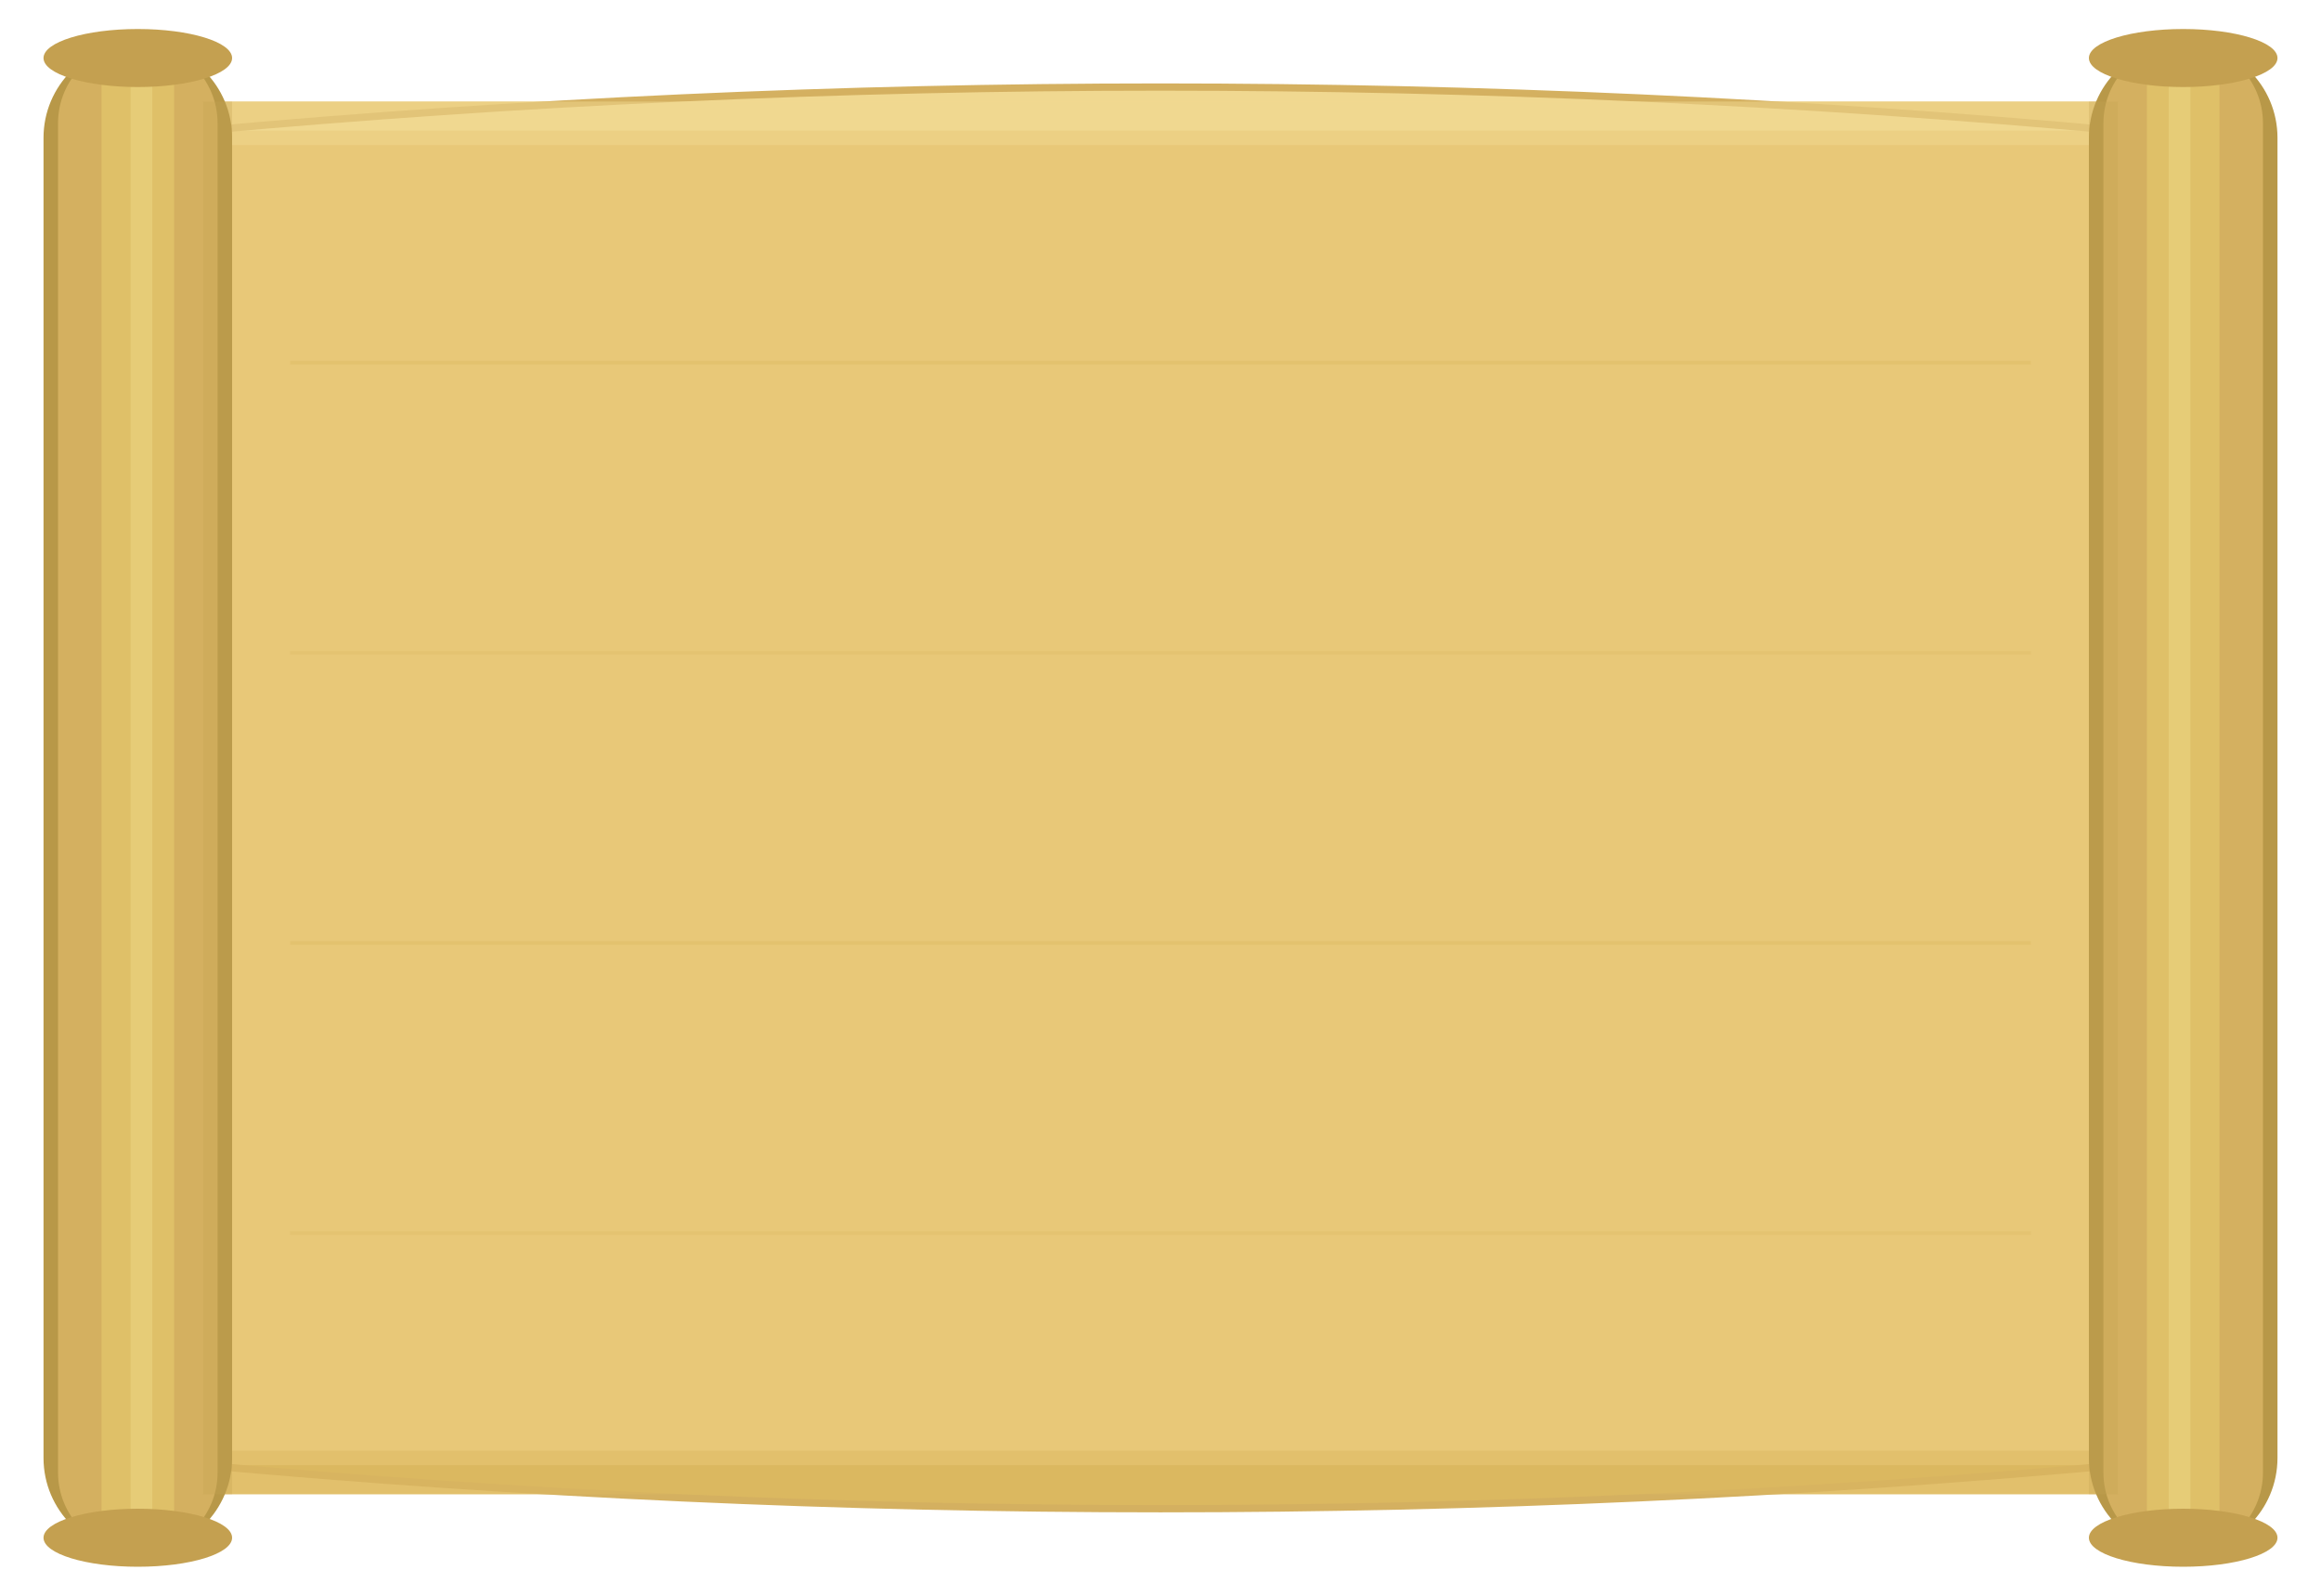
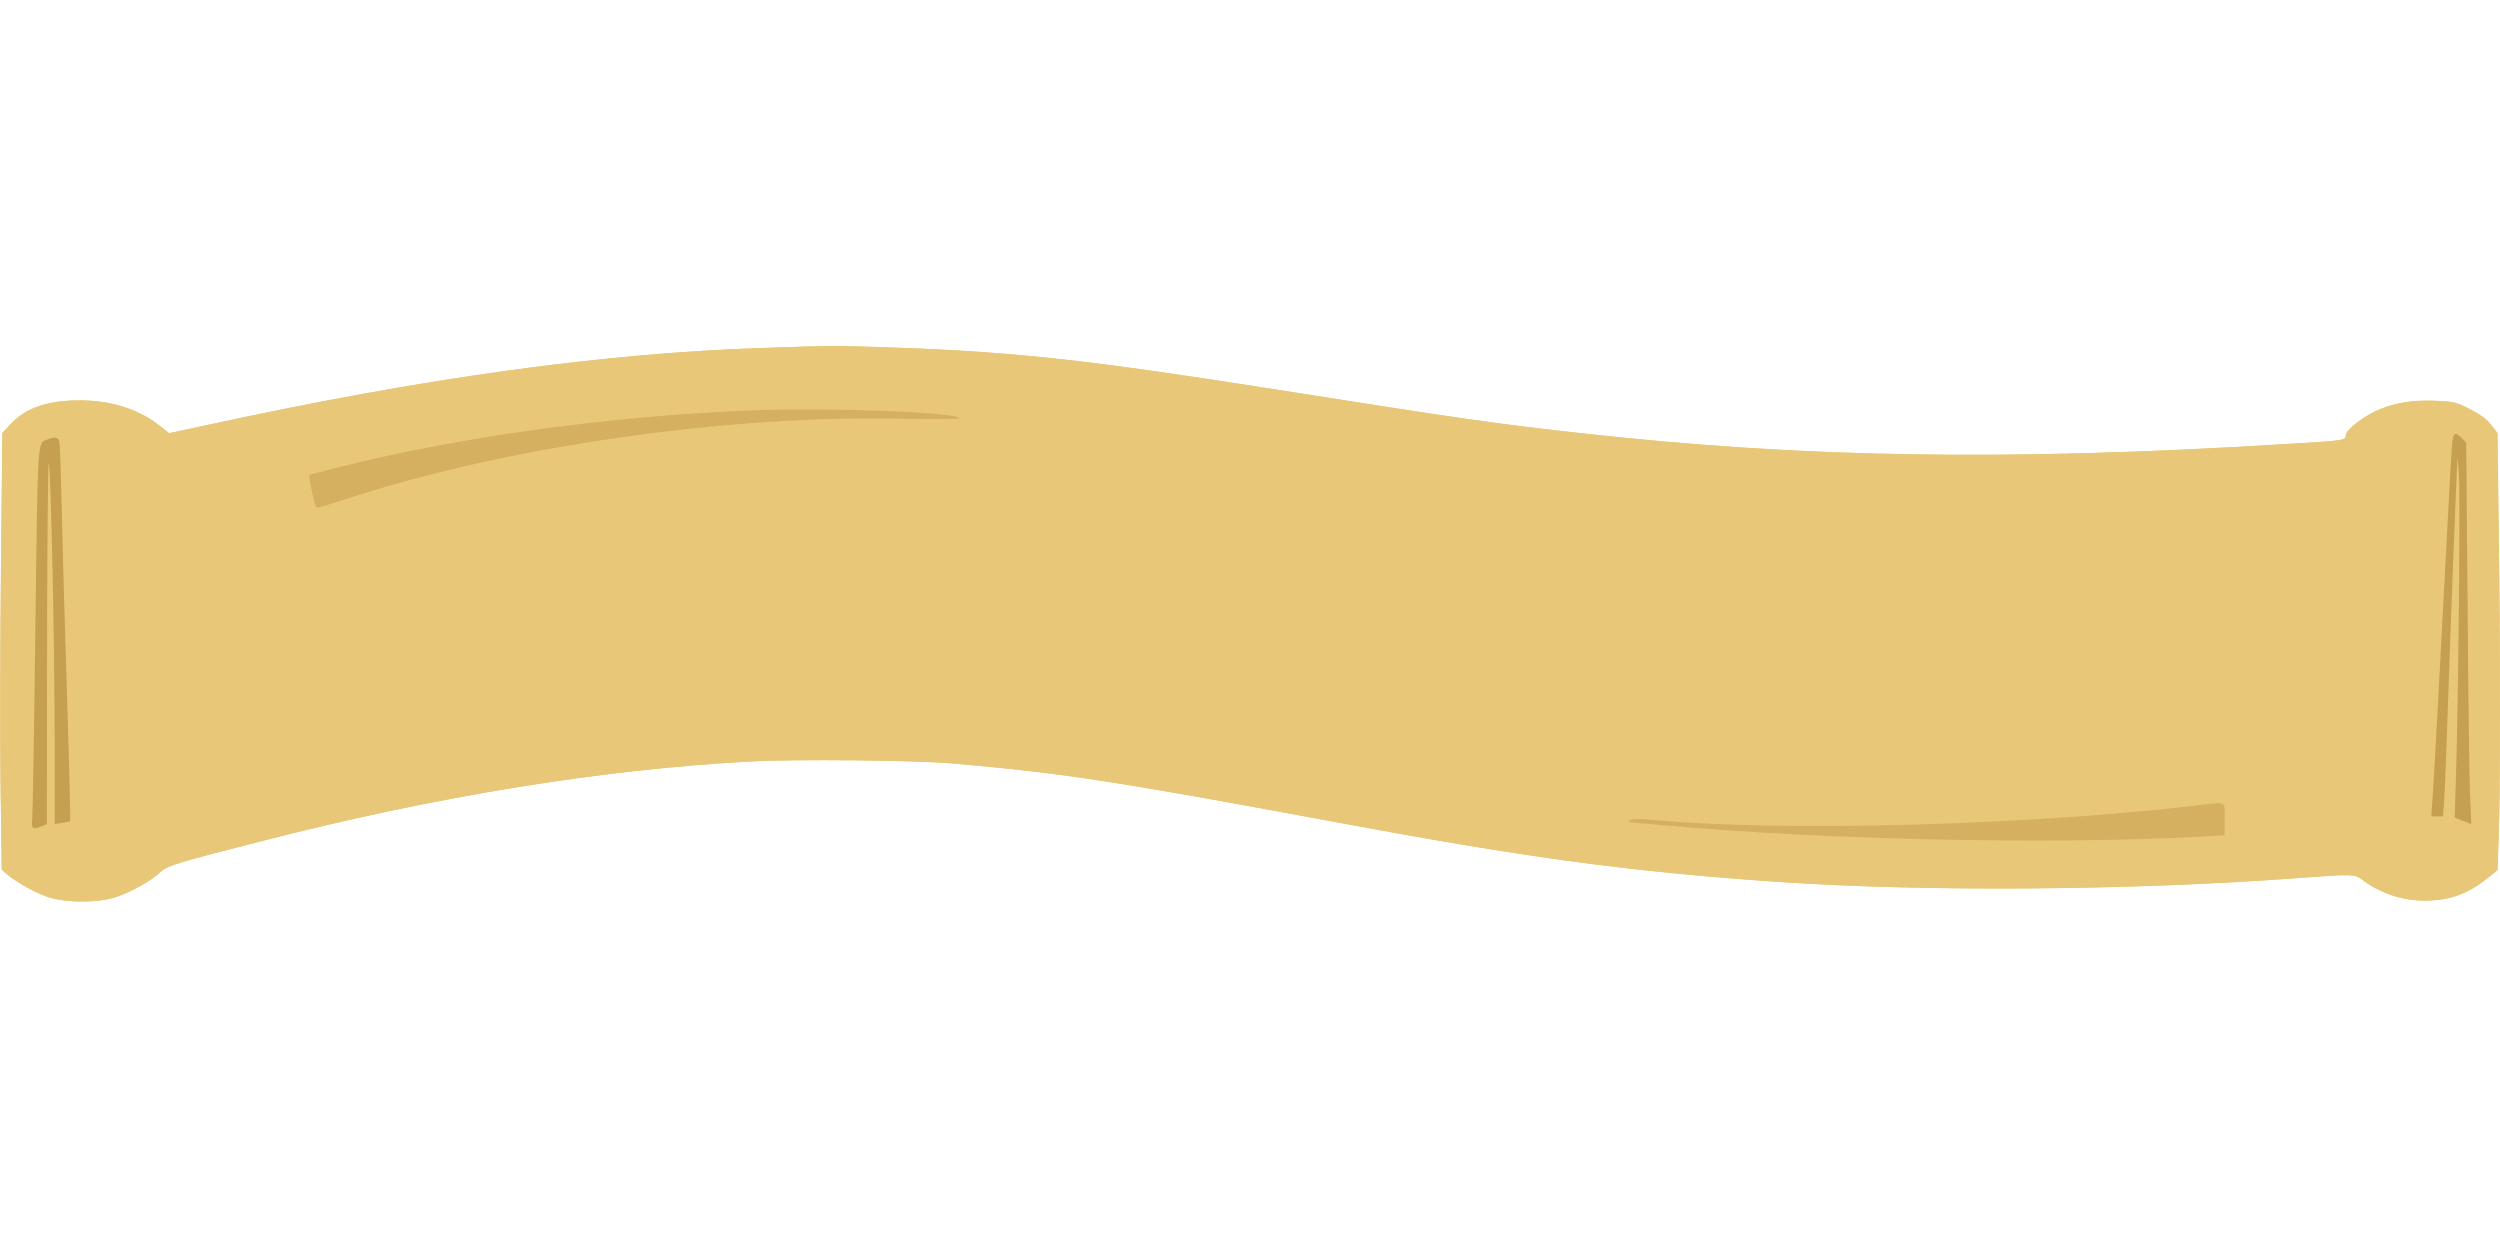
- <svg xmlns="http://www.w3.org/2000/svg" width="320" height="220" viewBox="0 0 320 220">
-   <rect x="22" y="14" width="276" height="192" fill="#e8c878" />
-   <line x1="40" y1="50" x2="280" y2="50" stroke="#dbb860" stroke-width="0.5" opacity="0.4" />
-   <line x1="40" y1="90" x2="280" y2="90" stroke="#dbb860" stroke-width="0.5" opacity="0.3" />
-   <line x1="40" y1="130" x2="280" y2="130" stroke="#dbb860" stroke-width="0.5" opacity="0.4" />
-   <line x1="40" y1="170" x2="280" y2="170" stroke="#dbb860" stroke-width="0.5" opacity="0.3" />
-   <path d="M28 18 Q160 6 292 18" fill="#f0d890" stroke="#d4b060" stroke-width="1" />
-   <rect x="28" y="14" width="264" height="6" fill="#f0d890" opacity="0.5" />
-   <path d="M28 202 Q160 214 292 202" fill="#dbb860" stroke="#d4b060" stroke-width="1" />
-   <rect x="28" y="200" width="264" height="6" fill="#dbb860" opacity="0.5" />
-   <rect x="6" y="6" width="26" height="208" rx="13" fill="#b89848" />
-   <rect x="8" y="6" width="22" height="208" rx="11" fill="#d4b060" />
-   <rect x="14" y="6" width="10" height="208" rx="5" fill="#dfc068" />
-   <rect x="18" y="6" width="3" height="208" rx="1.5" fill="#ebd480" opacity="0.6" />
-   <rect x="288" y="6" width="26" height="208" rx="13" fill="#b89848" />
-   <rect x="290" y="6" width="22" height="208" rx="11" fill="#d4b060" />
-   <rect x="296" y="6" width="10" height="208" rx="5" fill="#dfc068" />
-   <rect x="299" y="6" width="3" height="208" rx="1.5" fill="#ebd480" opacity="0.6" />
-   <ellipse cx="19" cy="8" rx="13" ry="4" fill="#c4a050" />
-   <ellipse cx="301" cy="8" rx="13" ry="4" fill="#c4a050" />
-   <ellipse cx="19" cy="212" rx="13" ry="4" fill="#c4a050" />
-   <ellipse cx="301" cy="212" rx="13" ry="4" fill="#c4a050" />
-   <rect x="28" y="14" width="4" height="192" fill="#c4a050" opacity="0.3" />
-   <rect x="288" y="14" width="4" height="192" fill="#c4a050" opacity="0.3" />
+ <svg xmlns="http://www.w3.org/2000/svg" width="320" height="160" viewBox="0 0 1280 640">
+   <g transform="translate(0,640) scale(0.1,-0.1)" fill="#e8c878" stroke="none">
+     <path d="M3922 4619 c-826 -26 -1747 -153 -2851 -393 l-205 -44 -55 43 c-104 81 -245 125 -402 125 -168 0 -277 -38 -356 -123 l-41 -44 -7 -689 c-4 -379 -5 -882 -2 -1118 l6 -429 28 -24 c52 -43 138 -91 203 -114 93 -33 267 -33 360 0 76 26 183 87 225 129 30 29 85 46 524 158 886 227 1724 363 2486 405 236 13 845 7 1045 -10 559 -49 833 -91 1930 -295 1008 -188 1525 -258 2290 -311 762 -52 1820 -44 2675 20 269 20 282 20 319 -9 91 -69 207 -108 322 -107 125 0 220 34 320 115 l51 41 6 164 c9 212 9 995 0 1600 l-6 474 -32 41 c-21 28 -55 53 -107 80 -72 37 -84 40 -181 44 -123 5 -225 -13 -314 -58 -73 -37 -143 -95 -143 -120 0 -25 -7 -26 -315 -44 -1411 -87 -2455 -71 -3590 55 -438 48 -610 73 -1600 229 -927 146 -1315 189 -1920 210 -311 11 -311 11 -663 -1z" />
+     <path d="M3922 4619 c-826 -26 -1747 -153 -2851 -393 l-205 -44 -55 43 c-104 81 -245 125 -402 125 -168 0 -277 -38 -356 -123 l-41 -44 -7 -689 c-4 -379 -5 -882 -2 -1118 l6 -429 28 -24 c52 -43 138 -91 203 -114 93 -33 267 -33 360 0 76 26 183 87 225 129 30 29 85 46 524 158 886 227 1724 363 2486 405 236 13 845 7 1045 -10 559 -49 833 -91 1930 -295 1008 -188 1525 -258 2290 -311 762 -52 1820 -44 2675 20 269 20 282 20 319 -9 91 -69 207 -108 322 -107 125 0 220 34 320 115 l51 41 6 164 c9 212 9 995 0 1600 l-6 474 -32 41 c-21 28 -55 53 -107 80 -72 37 -84 40 -181 44 -123 5 -225 -13 -314 -58 -73 -37 -143 -95 -143 -120 0 -25 -7 -26 -315 -44 -1411 -87 -2455 -71 -3590 55 -438 48 -610 73 -1600 229 -927 146 -1315 189 -1920 210 -311 11 -311 11 -663 -1z m1098 -163 c292 -25 476 -45 755 -82 272 -36 295 -40 1013 -153 1045 -166 1555 -224 2407 -273 143 -9 475 -13 950 -13 736 1 1027 10 1590 50 110 8 206 15 213 15 10 0 12 -99 10 -477 l-3 -477 -45 -8 c-25 -4 -57 -9 -71 -12 l-26 -5 -7 262 c-3 144 -9 330 -12 413 l-7 150 -66 -9 c-36 -4 -68 -10 -70 -13 -2 -2 5 -36 17 -76 47 -162 84 -398 98 -625 5 -82 4 -113 -5 -113 -22 0 -506 -71 -516 -75 -13 -7 427 4 488 12 l47 6 0 -37 c0 -20 -1 -36 -2 -36 -2 -1 -106 -16 -233 -35 l-230 -34 232 2 c266 2 243 12 243 -100 0 -73 18 -295 30 -373 5 -34 7 49 3 211 l-5 266 67 8 c36 4 69 5 71 2 5 -5 26 -758 22 -763 -3 -2 -415 -30 -658 -44 -91 -5 -369 -15 -618 -22 -930 -25 -1861 26 -2737 148 -349 48 -731 115 -1470 254 -568 107 -837 150 -1205 194 -664 80 -1398 78 -2110 -5 -602 -70 -1338 -214 -2038 -398 -106 -28 -197 -52 -202 -54 -5 -1 -10 191 -11 443 l-2 444 33 9 c18 4 34 6 37 4 2 -3 9 -159 14 -348 5 -189 11 -344 12 -346 7 -6 127 33 127 42 0 5 -9 42 -20 80 -36 125 -89 461 -90 566 0 11 17 19 58 28 60 13 556 177 582 192 40 24 -181 -19 -389 -76 -90 -25 -185 -48 -212 -51 -45 -6 -49 -5 -49 15 0 14 8 22 28 27 73 16 194 50 367 104 105 32 213 66 240 74 l50 15 -80 -5 c-112 -8 -191 -21 -333 -55 -140 -33 -259 -55 -266 -48 -3 2 -10 98 -16 212 -6 115 -18 256 -25 315 l-14 107 4 -175 c3 -96 6 -240 7 -320 l3 -145 -36 -3 -37 -3 -7 323 c-4 178 -8 359 -9 402 l-1 79 130 29 c1061 234 1862 349 2800 402 165 9 1013 -4 1185 -18z m-4426 -250 c39 -12 90 -35 114 -49 l42 -27 0 -245 c0 -135 -3 -245 -6 -245 -4 0 -38 11 -76 25 -47 17 -101 27 -162 31 l-91 5 102 -35 c106 -37 188 -74 180 -82 -2 -2 -17 0 -33 6 -26 10 -205 31 -212 25 -1 -1 46 -19 105 -39 59 -21 127 -49 151 -62 l42 -25 0 -185 c0 -174 -1 -186 -17 -179 -70 31 -138 47 -212 51 l-86 5 105 -38 c114 -41 198 -86 207 -110 7 -17 -15 -965 -22 -972 -2 -2 -16 4 -30 13 -44 29 -172 56 -262 56 -88 0 -207 -20 -267 -45 -20 -8 -38 -15 -41 -15 -3 0 -5 465 -3 1033 2 851 5 1037 17 1050 20 25 113 67 168 77 71 13 207 2 287 -24z m12001 2 c91 -47 82 40 90 -883 4 -452 4 -918 0 -1037 l-7 -215 -71 24 c-135 47 -339 39 -434 -17 l-32 -18 -6 61 c-3 34 -10 253 -14 487 -7 359 -6 428 6 441 21 24 117 73 206 104 43 15 76 29 75 30 -9 9 -185 -18 -230 -35 -29 -11 -56 -20 -60 -20 -5 0 -8 81 -8 180 l0 180 42 26 c23 15 84 42 137 62 53 19 98 37 101 39 9 10 -145 -10 -190 -23 -24 -7 -46 -11 -48 -9 -6 5 104 58 188 90 l65 25 -75 -4 c-64 -3 -125 -19 -201 -50 -14 -6 -15 19 -11 241 2 141 9 253 14 260 15 19 114 65 171 79 31 8 90 12 147 10 78 -2 104 -7 145 -28z m-11595 -1073 c0 -22 -4 -25 -40 -25 -33 0 -40 3 -40 19 0 15 8 21 38 24 20 2 38 4 40 5 1 1 2 -9 2 -23z m10960 -199 c0 -26 -10 -30 -95 -41 l-50 -7 -2 31 c-2 29 -1 30 45 34 106 8 102 9 102 -17z m-11415 -918 c76 -15 51 -26 -60 -27 l-80 -1 30 20 c35 23 35 23 110 8z m11860 -8 l30 -20 -75 0 c-41 0 -86 3 -100 7 -24 7 -23 8 15 19 59 18 96 16 130 -6z m-12140 -19 c-3 -10 -1 -30 4 -45 6 -14 8 -26 5 -26 -11 0 -106 52 -102 56 5 5 80 32 91 33 5 1 6 -7 2 -18z m12341 4 c41 -17 38 -28 -16 -55 -49 -25 -53 -25 -39 1 6 12 9 32 6 45 -5 28 1 29 49 9z" />
+     <path d="M3855 4299 c-721 -28 -1481 -132 -2108 -288 -88 -22 -160 -41 -162 -43 -8 -8 28 -168 38 -168 6 0 78 22 161 49 817 267 1952 429 2859 407 151 -3 267 -2 267 2 0 31 -663 57 -1055 41z" fill="#d4b060" />
+     <path d="M11230 2274 c-862 -100 -2099 -133 -2754 -73 -84 7 -122 7 -129 0 -6 -6 -8 -11 -4 -11 4 0 80 -7 169 -15 827 -75 1988 -100 2751 -59 l127 7 0 84 c0 96 20 88 -160 67z" fill="#d4b060" />
+     <path d="M245 4151 c-55 -23 -51 31 -64 -976 -6 -511 -14 -949 -16 -972 -5 -47 2 -51 49 -33 l26 10 1 942 c1 520 5 927 9 908 11 -47 30 -956 30 -1451 l0 -398 38 6 c20 3 39 7 41 9 3 2 -5 308 -29 1079 -5 165 -12 422 -15 570 -4 149 -8 280 -11 293 -5 23 -23 27 -59 13z" fill="#c4a050" />
+     <path d="M12556 4138 c-3 -24 -15 -225 -26 -448 -33 -630 -69 -1297 -76 -1387 l-6 -83 30 0 30 0 6 83 c4 45 13 285 21 532 14 417 43 1157 47 1215 1 14 4 -27 8 -90 7 -119 -4 -1204 -16 -1551 l-6 -195 42 -17 43 -16 -7 167 c-3 92 -9 531 -12 976 l-7 810 -23 23 c-33 33 -42 29 -48 -19z" fill="#c4a050" />
+   </g>
</svg>
